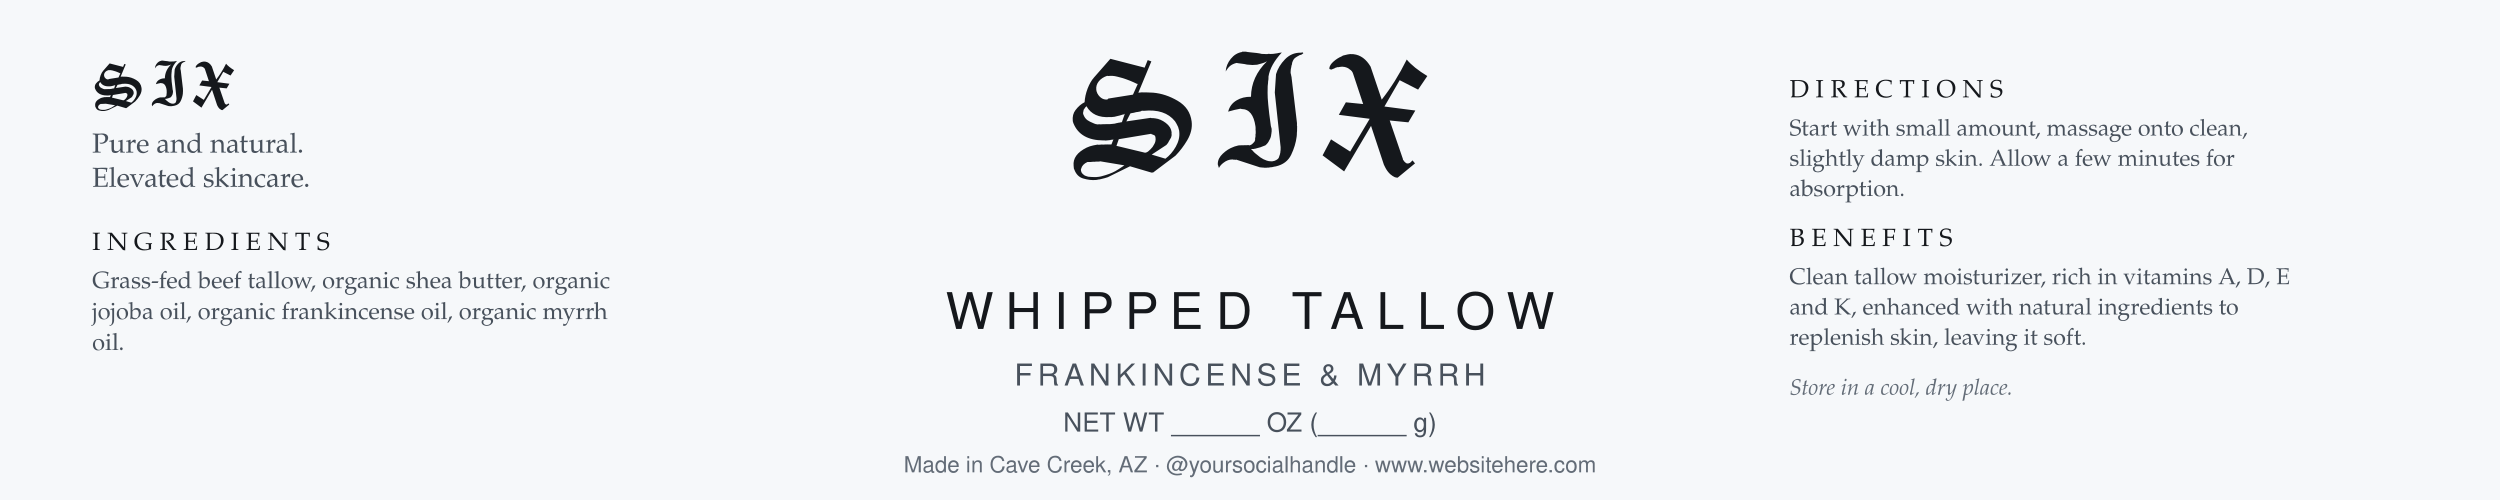
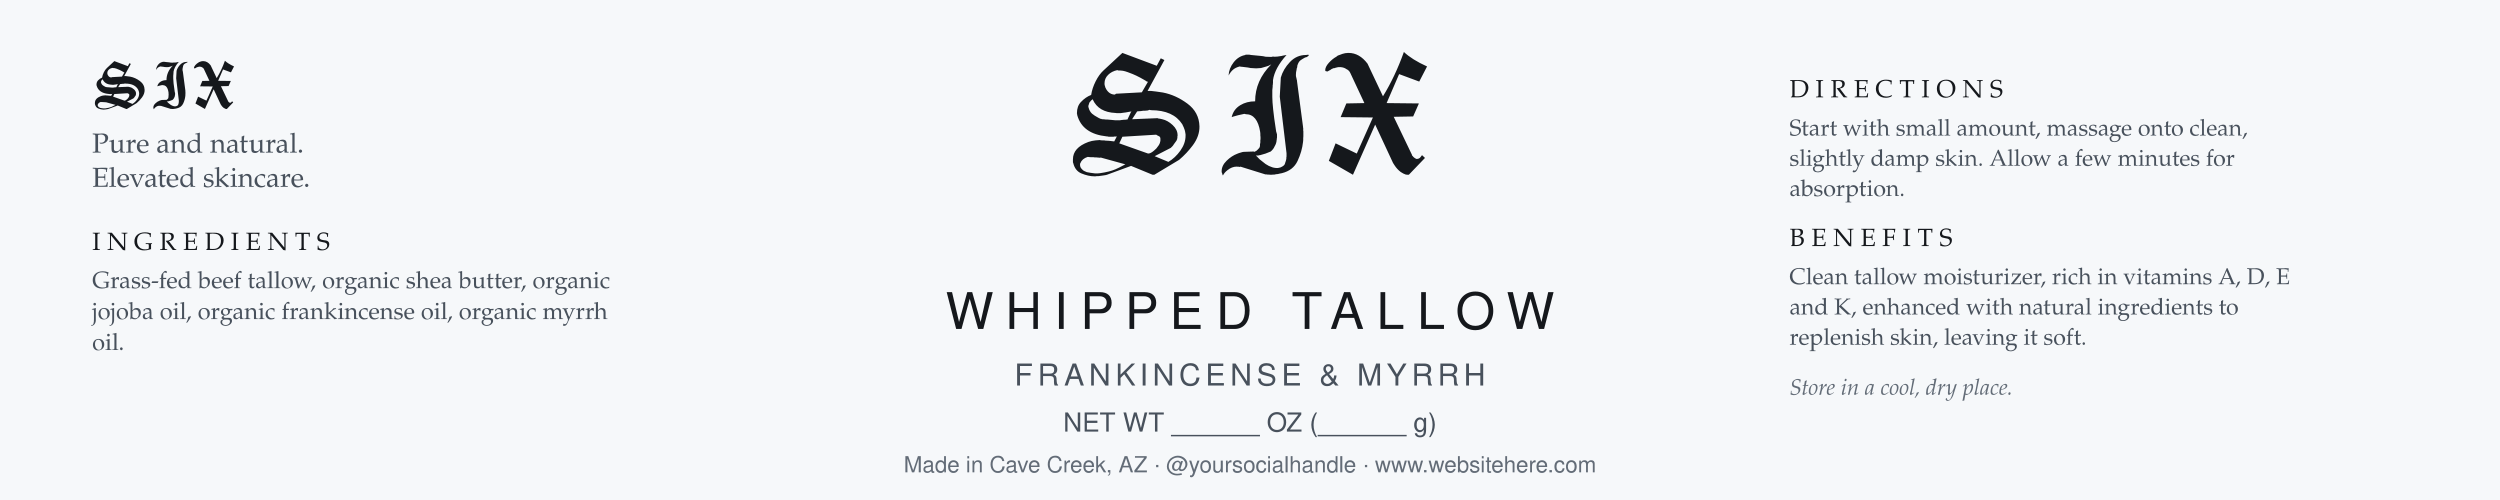
<svg xmlns="http://www.w3.org/2000/svg" width="190.0mm" height="38.0mm" viewBox="0 0 190.0 38.0">
  <rect x="0" y="0" width="190.0" height="38.0" fill="#f6f8fa" />
-   <g transform="translate(81.000 3.400) scale(0.2619)">
-     <path d="M12.94 4.08 22.88 6.65 23.77 4.46 24.83 4.83 21.05 13.92 22.01 13.82Q23.14 13.8 25.35 13.91Q28.99 14.22 32.5 16.29Q36.02 18.36 36.52 22.27Q36.86 24.97 35.24 27.72Q33.79 30.17 31.85 32.18L25.37 37.06L24.89 37.11L18.64 35.27L12.19 38.44Q11.91 38.57 11.24 38.73L10.19 38.99Q9.95 39.01 9.81 39.08L9.42 39.12Q9.13 39.15 9.09 39.2L8.75 39.24Q7.06 39.41 5 38.8Q3.23 38.25 2.48 36.23Q2.42 36.09 2.35 35.95L2.27 35.13Q1.93 31.89 6.06 29.85Q6.99 29.41 8 29.21L9.19 28.98Q9.35 29.07 9.98 29L10.41 28.95Q10.71 29.02 11.49 28.94Q11.68 28.97 12.07 28.93L13.24 28.95L13.86 27.37Q13.83 27.52 13.59 27.55L13.05 27.6Q13.01 27.66 12.91 27.67L11.8 27.78Q11.56 27.81 11.44 27.8Q11.32 27.79 11.17 27.75Q11.02 27.77 10.97 27.77Q4.18 27.75 2.19 22.73L2.18 22.64Q2.13 22.64 2.13 22.59L2.1 22.35Q2.05 22.36 2.05 22.31L2.03 22.16Q1.83 20.23 2.82 18.96Q3.98 17.42 5.46 16.68Q5.56 14.76 6.32 12.75Q7.09 10.74 8.18 9.51ZM6.3 34.02Q4.76 34.72 4.46 35.98Q4.37 36.08 4.39 36.28L4.42 36.57Q4.43 36.61 4.5 36.85Q4.5 36.9 4.54 36.97Q4.57 37.04 4.62 37.08Q4.63 37.13 4.63 37.18Q4.74 37.31 4.99 37.56Q5.23 37.8 5.44 37.92Q5.65 38.05 6.51 38.3Q6.85 38.31 7.59 38.38Q7.88 38.35 8.37 38.4Q8.61 38.37 8.76 38.41L9.68 38.31Q9.82 38.25 10.21 38.21Q12.82 37.54 14.35 36.7Q15.13 36.27 17 35L9.99 33.83Q9.85 33.9 9.61 33.92Q9.52 33.93 9.37 33.9Q9.22 33.91 9.17 33.92Q8.88 33.95 8.73 33.92L8.25 33.97Q8.2 33.97 7.96 33.95L7.18 34.03ZM22.08 19.14Q21.72 19.42 20.85 19.51L20.42 19.56Q19.71 19.78 19.18 19.83Q18.99 19.9 18.75 19.93L17.57 22.25L24.64 21.21Q24.85 21.34 25.29 21.29Q25.29 21.29 25.98 21.37Q27.51 21.55 29.02 22.69Q30.53 23.82 30.7 25.42L30.71 25.51Q30.67 25.57 30.68 25.66L30.72 26.05Q30.67 26.1 30.68 26.2L30.71 26.44Q30.71 26.49 30.67 26.54Q30.63 26.6 30.59 26.7Q30.55 26.8 30.56 26.9Q30.4 27.25 29.9 28.04Q29.86 28.14 29.76 28.32Q29.66 28.5 29.61 28.56Q29.57 28.61 29.18 29.09L24.93 31.88L28.91 33.07Q30.68 31.77 31.92 29.59Q33.15 27.41 32.93 25.28L32.89 24.89Q32.81 24.61 32.66 24.09Q32.65 23.94 32.52 23.71Q32.33 23.24 32.15 22.97Q32.09 22.83 31.92 22.58Q31.74 22.33 31.68 22.19Q28.76 18.54 22.58 19.18ZM24.79 25.84 15.38 27.41 14.7 29.34 22.77 31.28Q22.97 31.4 23.35 31.26Q23.59 31.19 23.91 30.96Q24.22 30.73 24.57 30.35Q24.66 30.25 24.86 30.03Q25.06 29.82 25.19 29.66Q25.86 28.66 25.99 28.06Q25.98 27.96 26.05 27.66Q26.05 27.61 26.07 27.41L26.01 26.79Q25.95 26.74 25.94 26.6L25.93 26.5Q25.88 26.51 25.85 26.44Q25.82 26.37 25.79 26.32Q25.76 26.27 25.35 26.12Q25.3 26.08 25.15 26.05Q25 26.01 24.97 25.99Q24.95 25.97 24.89 25.93L24.8 25.94ZM6.02 17.79Q5.94 17.95 5.67 18.17Q5.67 18.22 5.42 18.54Q5.42 18.54 5.33 18.67Q5.25 18.8 5.2 18.85Q5.04 19.6 5.04 19.63Q5.04 19.65 5.01 19.75L5.05 20.14Q5.05 20.19 5.1 20.23Q5.46 21.27 6.25 21.87Q6.83 22.3 8.26 22.88Q8.47 22.96 8.82 23.07Q8.92 23.06 8.96 23.05Q9.07 23.09 9.12 23.11Q9.17 23.13 9.36 23.11L9.7 23.07Q9.75 23.11 10.07 23.11Q10.39 23.1 10.77 23.06Q12.53 23.07 12.92 23.03L14.17 22.9Q14.37 22.88 14.84 22.73L14.94 22.72Q15.18 22.69 15.32 22.63L15.66 22.59Q15.85 22.57 15.99 22.51L16.28 22.48L17.14 20Q16.97 20.21 16.73 20.24L16.53 20.26Q16.49 20.31 16.35 20.32Q15.64 20.55 15.59 20.55Q15.12 20.7 14.83 20.73Q14.35 20.87 14.16 20.9L13.19 21Q12.95 21.02 12.8 20.99Q8 21.3 6.03 17.89ZM12.04 9.01Q10.48 9.51 9.59 10.6Q8.7 11.7 8.85 13.05Q8.88 13.34 8.92 13.48Q8.95 13.63 9.08 13.91Q9.09 13.95 9.21 14.23Q9.32 14.27 9.39 14.51Q10.48 16.05 12.07 15.89L12.34 15.62L19.49 14.48L20.88 11.4Q20.98 11.39 20.38 11.26Q20.37 11.21 20.27 11.15Q20.17 11.09 20.09 11.09Q20.02 11.1 19.86 10.97Q19.3 10.74 18.68 10.46L17.46 10Q16.55 9.66 15 9.28Q14.19 9.07 13.6 9.04Q13.01 9 12.24 9.08Z M51.19 2 52.25 2.01Q52.54 2.11 53.81 2.23L55.36 2.39Q55.65 2.4 56.13 2.5Q56.62 2.6 56.86 2.66Q57.39 2.71 58.41 2.72L58.9 2.63Q59.19 2.73 60.16 2.65Q60.6 2.56 61.43 2.47L61.48 2.47L61.53 2.42Q61.72 2.43 62.11 2.33Q62.3 2.34 62.69 2.25Q59.35 5.85 58.82 9.24L58.81 10.02Q58.76 10.16 58.75 10.31L58.75 10.5Q58.7 10.55 58.7 10.69L58.69 11.08Q58.59 11.76 58.59 12L58.56 13.95Q58.54 15.21 58.76 17.45Q58.93 19.49 59.51 23.58L59.74 24.41L59.73 25.33Q59.68 25.38 59.67 25.57L59.67 25.77Q59.62 25.91 59.62 26.01Q59.56 26.93 59.01 27.8Q58.71 28.52 57.93 29.19Q57.29 29.48 56.46 29.76Q56.22 29.8 55.71 29.96Q55.2 30.13 54.95 30.17Q54.9 30.17 54.81 30.17Q54.71 30.22 54.61 30.24Q54.51 30.27 54.32 30.26L53.74 30.26L53.98 30.5Q54.12 30.55 54.26 30.8L54.84 31.39Q56.09 32.42 56.43 32.67Q57.34 33.31 58.31 33.62Q58.79 33.77 58.89 33.77Q58.99 33.77 59.08 33.77Q59.18 33.82 59.23 33.82L59.91 33.83Q59.96 33.83 60.35 33.74Q60.4 33.74 60.69 33.65Q60.74 33.6 60.86 33.55Q60.98 33.51 61.03 33.48Q61.08 33.46 61.18 33.39Q61.28 33.32 61.32 33.29Q61.37 33.27 61.5 33.17Q61.62 33.08 61.64 33.03Q61.67 32.98 61.74 32.88Q61.82 32.79 61.82 32.76Q61.82 32.74 61.97 32.3L62.12 31.87Q62.12 31.72 62.22 31.43Q62.22 31.34 62.27 31.19L62.28 30.9Q62.28 30.75 62.33 30.61L62.34 29.73L60.65 13.88L61.01 8.54Q61.72 6.17 63.62 4.22Q65.51 2.28 68.13 2.31L68.82 2.23L68.91 2.52Q68.81 2.57 68.71 2.64Q68.61 2.71 68.54 2.76Q68.47 2.8 68.37 2.88Q68.27 2.95 68.15 2.95Q68.03 2.95 67.93 2.99Q67.83 3.04 67.74 3.09Q67 3.47 66.54 3.82Q66.07 4.18 65.77 5Q65.77 5.05 65.72 5.13Q65.67 5.2 65.67 5.34L65.66 5.49Q65.66 5.59 65.61 5.76Q65.56 5.93 65.46 6.17L65.46 6.36Q65.41 6.6 65.3 7.09Q65.25 7.33 65.25 7.72L65.24 8.16Q65.24 8.3 65.33 8.59Q65.33 8.64 65.38 8.69L65.38 8.79Q65.38 8.84 65.4 8.91Q65.43 8.98 65.47 9.23Q65.47 9.28 65.52 9.37L65.52 9.52L67.05 22.41Q67.05 22.7 67.09 22.75L67.08 23.48Q67.08 23.53 67.13 23.63L67.11 25.04Q67.06 25.23 67.06 25.57L67.05 26.1Q67 26.3 67 26.64Q66.67 29.3 65.4 31.94Q64.13 34.57 60.96 35.3Q60.81 35.3 60.42 35.39L59.84 35.53Q59.64 35.53 59.33 35.57Q59.01 35.62 58.86 35.66L58.48 35.66Q58.18 35.66 58.14 35.7L57.6 35.7Q57.55 35.65 57.41 35.65L56.97 35.64Q56.83 35.59 56.63 35.59L56.34 35.58L49.37 33.31L49.28 33.4L49.13 33.4Q49.08 33.4 48.99 33.35L48.6 33.35Q48.55 33.35 48.45 33.3L48.35 33.29Q46.99 33.28 45.72 34.28Q44.84 34.95 44.44 35.77L44.44 35.67Q44.39 35.62 44.34 35.53Q44.3 35.43 44.3 35.33L44.3 35.28Q44.25 35.09 44.18 34.97Q44.11 34.84 44.11 34.55Q44.13 32.95 45.56 31.61Q46.98 30.27 48.55 29.7Q48.69 29.61 49.03 29.51Q49.13 29.52 49.45 29.4Q49.77 29.28 50.01 29.24Q50.25 29.19 50.4 29.19L53.22 29.13Q53.22 29.23 53.31 29.23Q53.36 29.23 53.41 29.18Q53.46 29.13 53.75 29.04Q53.8 28.99 53.9 28.95Q54 28.9 54.07 28.83Q54.14 28.75 54.42 28.49Q54.69 28.23 54.76 28.11Q54.83 27.99 54.94 27.65L54.94 27.16Q54.94 27.02 55.05 26.63L55.05 25.95Q55.06 25.85 55.11 25.76L55.11 25.12Q55.07 24.98 55.07 24.64L55.08 24.15Q55.03 24.01 55.04 23.67Q54.32 18.7 51.07 18.66L50.68 18.56Q50.1 18.7 48.93 18.92Q48.63 19.02 48.05 19.16Q47.9 19.2 47.61 19.27Q47.32 19.34 47.12 19.43Q47.64 17.26 49.6 16.12Q51.36 15.07 53.74 15.1Q53.81 9.27 58.39 4.81Q58.29 4.86 58.04 4.98Q57.8 5.1 57.6 5.19Q57.41 5.29 56.97 5.4Q56.53 5.52 55.51 5.8Q54.63 5.88 54.15 5.88Q53.66 5.87 52.59 5.76Q52.35 5.71 51.82 5.6Q51.29 5.5 50.99 5.49Q50.7 5.49 50.22 5.39Q49.93 5.38 49.54 5.28Q48.42 5.56 47.71 6.13Q47 6.71 46.4 7.77Q46.52 5.78 47.88 4.09Q49.24 2.41 51.18 2.1Z M98.92 4.27Q100.89 6.65 104.91 9.08L102.24 13.02L96.89 10.29L92.47 17.93L101.43 19.09L99.41 22.52L94 21.98L97.82 33.14Q97.8 33.28 97.85 33.29L97.85 33.34Q97.83 33.43 97.93 33.44Q98.08 33.8 98.62 34.26Q98.67 34.26 98.71 34.27Q98.71 34.32 98.78 34.35Q98.85 34.38 98.99 34.45L99.18 34.47L99.23 34.43L99.43 34.45L99.48 34.41L99.53 34.41Q99.63 34.38 99.71 34.34Q99.79 34.3 99.84 34.3L100.1 34.09L100.61 33.56L101.34 34.43L96.3 38.58L95.77 38.52Q95.73 38.47 95.63 38.46L95.49 38.44Q95.44 38.38 95.35 38.37Q94.88 38.17 94.12 37.54Q93.2 36.65 92.65 35.51Q92.53 35.25 92.3 34.79L88.58 23.54L80.77 36.76L74.52 32.11L76.97 27.46L82.52 31L88.19 21.49L79.23 20.34L81.27 16.71L86.29 17.21L83.37 8.4Q83.12 7.59 82.39 7.16Q81.86 6.66 80.91 6.45L80.23 6.37Q80.08 6.4 79.94 6.39L79.34 6.46Q79.29 6.46 79.22 6.5Q79.14 6.54 78.99 6.52L78.8 6.5Q78.75 6.54 78.64 6.58Q78.54 6.61 78.49 6.61Q78.45 6.6 78.37 6.64Q78.29 6.68 78.24 6.7Q78.19 6.72 78.08 6.78Q77.98 6.84 77.87 6.9Q77.77 6.96 77.72 6.96Q77.67 6.95 77.59 6.99Q77.51 7.03 77.46 7.05Q77.41 7.07 77.28 7.12Q77.15 7.18 77.05 7.22L76.58 7.07L76.46 6.86Q76.58 5.84 77.72 4.85Q78.86 3.86 79.99 3.41Q80.21 3.24 80.44 3.14Q80.67 3.05 81.32 2.93Q81.47 2.9 81.73 2.83Q81.82 2.84 81.9 2.8Q81.98 2.76 82.07 2.77Q82.17 2.78 82.47 2.72Q82.62 2.74 82.77 2.71L83.01 2.74Q83.15 2.75 83.3 2.72L83.54 2.75Q86.53 3.1 88.45 6.36L91.68 15.93Q95.7 10.83 98.91 4.36Z" fill="#15181c" />
+   <g transform="translate(81.000 3.400) scale(0.27155)">
+     <path d="M15.84 2.29 25.46 5.89 26.58 3.8 27.6 4.28 22.89 12.93H23.86Q24.97 13.03 27.16 13.37Q30.75 14.05 34.03 16.47Q37.31 18.9 37.41 22.84Q37.46 25.56 35.56 28.13Q33.86 30.41 31.73 32.21L24.78 36.39H24.29L18.27 33.91L11.52 36.39Q11.23 36.49 10.55 36.58L9.48 36.73Q9.24 36.73 9.09 36.78H8.7Q8.41 36.78 8.36 36.83H8.02Q6.32 36.83 4.33 36Q2.63 35.27 2.1 33.18Q2.05 33.04 2 32.89V32.07Q2 28.81 6.32 27.21Q7.29 26.87 8.31 26.77L9.53 26.67Q9.67 26.77 10.31 26.77H10.74Q11.03 26.87 11.81 26.87Q12.01 26.92 12.39 26.92L13.56 27.06L14.34 25.56Q14.29 25.7 14.05 25.7H13.51Q13.46 25.75 13.37 25.75H12.25Q12.01 25.75 11.88 25.73Q11.76 25.7 11.62 25.65Q11.47 25.65 11.42 25.65Q4.67 24.93 3.21 19.73V19.63Q3.17 19.63 3.17 19.58V19.34Q3.12 19.34 3.12 19.29V19.15Q3.12 17.2 4.23 16.04Q5.55 14.63 7.1 14.05Q7.39 12.15 8.36 10.23Q9.33 8.31 10.55 7.2ZM6.13 31.39Q4.53 31.92 4.09 33.13Q3.99 33.23 3.99 33.43V33.72Q3.99 33.77 4.04 34.01Q4.04 34.06 4.06 34.13Q4.09 34.2 4.14 34.25Q4.14 34.3 4.14 34.35Q4.23 34.49 4.45 34.76Q4.67 35.03 4.87 35.17Q5.06 35.32 5.89 35.66Q6.23 35.71 6.95 35.85Q7.25 35.85 7.73 35.95Q7.97 35.95 8.12 36H9.04Q9.19 35.95 9.58 35.95Q12.25 35.56 13.85 34.88Q14.68 34.54 16.67 33.47L9.82 31.58Q9.67 31.63 9.43 31.63Q9.33 31.63 9.19 31.58Q9.04 31.58 8.99 31.58Q8.7 31.58 8.56 31.53H8.07Q8.02 31.53 7.78 31.48H7ZM23.37 18.22Q22.98 18.47 22.11 18.47H21.67Q20.94 18.61 20.41 18.61Q20.21 18.66 19.97 18.66L18.56 20.85L25.7 20.55Q25.9 20.7 26.33 20.7Q26.33 20.7 27.01 20.85Q28.52 21.19 29.9 22.47Q31.29 23.76 31.29 25.36V25.46Q31.24 25.51 31.24 25.61V25.99Q31.19 26.04 31.19 26.14V26.38Q31.19 26.43 31.14 26.48Q31.09 26.53 31.05 26.63Q31 26.72 31 26.82Q30.8 27.16 30.22 27.89Q30.17 27.99 30.05 28.16Q29.93 28.33 29.88 28.37Q29.83 28.42 29.39 28.86L24.88 31.19L28.71 32.79Q30.61 31.68 32.07 29.64Q33.52 27.6 33.52 25.46V25.07Q33.47 24.78 33.38 24.25Q33.38 24.1 33.28 23.86Q33.13 23.37 32.99 23.08Q32.94 22.93 32.79 22.67Q32.65 22.4 32.6 22.25Q30.07 18.32 23.86 18.32ZM25.36 25.17 15.84 25.75 14.97 27.6 22.79 30.37Q22.98 30.51 23.37 30.41Q23.61 30.37 23.95 30.17Q24.29 29.98 24.68 29.64Q24.78 29.54 25 29.35Q25.22 29.15 25.36 29.01Q26.14 28.08 26.33 27.5Q26.33 27.4 26.43 27.11Q26.43 27.06 26.48 26.87V26.24Q26.43 26.19 26.43 26.04V25.95Q26.38 25.95 26.36 25.87Q26.33 25.8 26.31 25.75Q26.29 25.7 25.9 25.51Q25.85 25.46 25.7 25.41Q25.56 25.36 25.53 25.34Q25.51 25.31 25.46 25.27H25.36ZM7.54 15.21Q7.44 15.36 7.15 15.55Q7.15 15.6 6.86 15.89Q6.86 15.89 6.76 16.01Q6.66 16.13 6.61 16.18Q6.37 16.91 6.37 16.94Q6.37 16.96 6.32 17.06V17.45Q6.32 17.49 6.37 17.54Q6.61 18.61 7.34 19.29Q7.88 19.78 9.24 20.51Q9.43 20.6 9.77 20.75Q9.87 20.75 9.92 20.75Q10.01 20.8 10.06 20.82Q10.11 20.85 10.31 20.85H10.65Q10.69 20.89 11.01 20.92Q11.33 20.94 11.71 20.94Q13.46 21.14 13.85 21.14H15.11Q15.31 21.14 15.79 21.04H15.89Q16.13 21.04 16.28 20.99H16.62Q16.81 20.99 16.96 20.94H17.25L18.37 18.56Q18.17 18.76 17.93 18.76H17.74Q17.69 18.81 17.54 18.81Q16.81 18.95 16.77 18.95Q16.28 19.05 15.99 19.05Q15.5 19.15 15.31 19.15H14.34Q14.09 19.15 13.95 19.1Q9.14 18.9 7.54 15.31ZM14.43 7.1Q12.83 7.44 11.84 8.44Q10.84 9.43 10.84 10.79Q10.84 11.08 10.86 11.23Q10.89 11.37 10.99 11.67Q10.99 11.71 11.08 12.01Q11.18 12.05 11.23 12.3Q12.15 13.95 13.75 13.95L14.05 13.71L21.28 13.32L22.98 10.4Q23.08 10.4 22.5 10.21Q22.5 10.16 22.4 10.09Q22.3 10.01 22.23 10.01Q22.16 10.01 22.01 9.87Q21.48 9.58 20.89 9.24L19.73 8.65Q18.85 8.22 17.35 7.68Q16.57 7.39 15.99 7.29Q15.41 7.2 14.63 7.2Z M50.27 2.78H51.34Q51.63 2.87 52.89 2.97L54.45 3.12Q54.74 3.12 55.23 3.21Q55.71 3.31 55.95 3.36Q56.49 3.41 57.51 3.41L57.99 3.31Q58.29 3.41 59.26 3.31Q59.69 3.21 60.52 3.12H60.57L60.62 3.07Q60.81 3.07 61.2 2.97Q61.39 2.97 61.78 2.87Q58.48 6.52 57.99 9.92V10.69Q57.95 10.84 57.95 10.99V11.18Q57.9 11.23 57.9 11.37V11.76Q57.8 12.44 57.8 12.69V14.63Q57.8 15.89 58.04 18.13Q58.24 20.17 58.87 24.25L59.11 25.07V25.99Q59.06 26.04 59.06 26.24V26.43Q59.01 26.58 59.01 26.67Q58.97 27.6 58.43 28.47Q58.14 29.2 57.36 29.88Q56.73 30.17 55.91 30.46Q55.66 30.51 55.15 30.68Q54.64 30.85 54.4 30.9Q54.35 30.9 54.25 30.9Q54.16 30.95 54.06 30.97Q53.96 31 53.77 31H53.19L53.43 31.24Q53.57 31.29 53.72 31.53L54.3 32.11Q55.57 33.13 55.91 33.38Q56.83 34.01 57.8 34.3Q58.29 34.45 58.38 34.45Q58.48 34.45 58.58 34.45Q58.67 34.49 58.72 34.49H59.4Q59.45 34.49 59.84 34.4Q59.89 34.4 60.18 34.3Q60.23 34.25 60.35 34.2Q60.47 34.15 60.52 34.13Q60.57 34.11 60.67 34.03Q60.76 33.96 60.81 33.94Q60.86 33.91 60.98 33.81Q61.1 33.72 61.13 33.67Q61.15 33.62 61.22 33.52Q61.3 33.43 61.3 33.4Q61.3 33.38 61.44 32.94L61.59 32.5Q61.59 32.36 61.69 32.07Q61.69 31.97 61.73 31.82V31.53Q61.73 31.39 61.78 31.24V30.37L59.89 14.53L60.18 9.19Q60.86 6.81 62.73 4.84Q64.6 2.87 67.22 2.87L67.9 2.78L68 3.07Q67.9 3.12 67.81 3.19Q67.71 3.26 67.64 3.31Q67.56 3.36 67.47 3.43Q67.37 3.51 67.25 3.51Q67.13 3.51 67.03 3.55Q66.93 3.6 66.83 3.65Q66.11 4.04 65.64 4.4Q65.18 4.77 64.89 5.59Q64.89 5.64 64.84 5.72Q64.79 5.79 64.79 5.93V6.08Q64.79 6.18 64.75 6.35Q64.7 6.52 64.6 6.76V6.95Q64.55 7.2 64.45 7.68Q64.41 7.93 64.41 8.31V8.75Q64.41 8.9 64.5 9.19Q64.5 9.24 64.55 9.29V9.38Q64.55 9.43 64.58 9.5Q64.6 9.58 64.65 9.82Q64.65 9.87 64.7 9.97V10.11L66.4 22.98Q66.4 23.27 66.45 23.32V24.05Q66.45 24.1 66.49 24.2V25.61Q66.45 25.8 66.45 26.14V26.67Q66.4 26.87 66.4 27.21Q66.11 29.88 64.87 32.53Q63.63 35.17 60.47 35.95Q60.33 35.95 59.94 36.05L59.35 36.19Q59.16 36.19 58.84 36.24Q58.53 36.29 58.38 36.34H57.99Q57.7 36.34 57.65 36.39H57.12Q57.07 36.34 56.93 36.34H56.49Q56.34 36.29 56.15 36.29H55.86L48.86 34.11L48.77 34.2H48.62Q48.57 34.2 48.47 34.15H48.09Q48.04 34.15 47.94 34.11H47.84Q46.48 34.11 45.22 35.13Q44.35 35.81 43.96 36.63V36.53Q43.91 36.49 43.86 36.39Q43.81 36.29 43.81 36.19V36.15Q43.76 35.95 43.69 35.83Q43.62 35.71 43.62 35.42Q43.62 33.81 45.03 32.45Q46.43 31.09 47.99 30.51Q48.13 30.41 48.47 30.32Q48.57 30.32 48.89 30.2Q49.2 30.07 49.45 30.03Q49.69 29.98 49.83 29.98L52.65 29.88Q52.65 29.98 52.75 29.98Q52.8 29.98 52.85 29.93Q52.89 29.88 53.19 29.78Q53.23 29.73 53.33 29.69Q53.43 29.64 53.5 29.56Q53.57 29.49 53.84 29.22Q54.11 28.96 54.18 28.84Q54.25 28.71 54.35 28.37V27.89Q54.35 27.74 54.45 27.35V26.67Q54.45 26.58 54.5 26.48V25.85Q54.45 25.7 54.45 25.36V24.88Q54.4 24.73 54.4 24.39Q53.62 19.44 50.37 19.44L49.98 19.34Q49.4 19.49 48.23 19.73Q47.94 19.83 47.36 19.97Q47.21 20.02 46.92 20.09Q46.63 20.17 46.43 20.26Q46.92 18.08 48.86 16.91Q50.61 15.84 52.99 15.84Q52.99 10.01 57.51 5.5Q57.41 5.55 57.17 5.67Q56.93 5.79 56.73 5.89Q56.54 5.98 56.1 6.1Q55.66 6.23 54.64 6.52Q53.77 6.61 53.28 6.61Q52.8 6.61 51.73 6.52Q51.49 6.47 50.95 6.37Q50.42 6.27 50.13 6.27Q49.83 6.27 49.35 6.18Q49.06 6.18 48.67 6.08Q47.55 6.37 46.85 6.95Q46.14 7.54 45.56 8.61Q45.66 6.61 46.99 4.91Q48.33 3.21 50.27 2.87Z M94.6 2Q96.83 4.14 101.11 6.08L98.92 10.31L93.29 8.22L89.79 16.33L98.83 16.43L97.22 20.07L91.78 20.17L96.88 30.8Q96.88 30.95 96.93 30.95V31Q96.93 31.09 97.03 31.09Q97.22 31.43 97.81 31.82Q97.85 31.82 97.9 31.82Q97.9 31.87 97.98 31.9Q98.05 31.92 98.19 31.97H98.39L98.44 31.92H98.63L98.68 31.87H98.73Q98.83 31.82 98.9 31.77Q98.97 31.73 99.02 31.73L99.26 31.48L99.7 30.9L100.53 31.68L96.01 36.39H95.47Q95.43 36.34 95.33 36.34H95.18Q95.13 36.29 95.04 36.29Q94.55 36.15 93.73 35.61Q92.71 34.83 92.03 33.77Q91.88 33.52 91.59 33.09L86.59 22.35L80.37 36.39L73.62 32.5L75.51 27.6L81.44 30.46L85.95 20.36L76.92 20.26L78.52 16.43L83.57 16.33L79.64 7.93Q79.3 7.15 78.52 6.81Q77.94 6.37 76.97 6.27H76.29Q76.14 6.32 76 6.32L75.41 6.47Q75.37 6.47 75.29 6.52Q75.22 6.57 75.07 6.57H74.88Q74.83 6.61 74.73 6.66Q74.64 6.71 74.59 6.71Q74.54 6.71 74.47 6.76Q74.39 6.81 74.35 6.83Q74.3 6.86 74.2 6.93Q74.1 7 74.01 7.08Q73.91 7.15 73.86 7.15Q73.81 7.15 73.74 7.2Q73.67 7.25 73.62 7.27Q73.57 7.29 73.45 7.37Q73.33 7.44 73.23 7.49L72.74 7.39L72.6 7.2Q72.6 6.18 73.62 5.06Q74.64 3.94 75.71 3.36Q75.9 3.17 76.12 3.04Q76.34 2.92 76.97 2.73Q77.11 2.68 77.36 2.58Q77.45 2.58 77.53 2.53Q77.6 2.49 77.7 2.49Q77.79 2.49 78.09 2.39Q78.23 2.39 78.38 2.34H78.62Q78.77 2.34 78.91 2.29H79.15Q82.17 2.29 84.45 5.3L88.77 14.43Q92.17 8.9 94.6 2.1Z" fill="#15181c" />
  </g>
  <text x="95.00" y="25.00" font-family="Helvetica, Arial, sans-serif" font-size="3.85" fill="#15181c" text-anchor="middle" letter-spacing="0.950">WHIPPED TALLOW</text>
  <text x="95.00" y="29.30" font-family="Helvetica, Arial, sans-serif" font-size="2.30" fill="#48515c" text-anchor="middle" letter-spacing="0.350">FRANKINCENSE &amp; MYRRH</text>
  <text x="95.00" y="32.80" font-family="Helvetica, Arial, sans-serif" font-size="2.00" fill="#48515c" text-anchor="middle">NET WT ______ OZ (______ g)</text>
  <text x="95.00" y="35.90" font-family="Helvetica, Arial, sans-serif" font-size="1.70" fill="#636c77" text-anchor="middle">Made in Cave Creek, AZ   ·   @yoursocialhandle   ·   www.websitehere.com</text>
-   <g transform="translate(7.000 4.400) scale(0.10289)">
-     <path d="M12.94 4.08 22.88 6.65 23.77 4.46 24.83 4.83 21.05 13.92 22.01 13.82Q23.14 13.8 25.35 13.91Q28.99 14.22 32.5 16.29Q36.02 18.36 36.52 22.27Q36.86 24.97 35.24 27.72Q33.79 30.17 31.85 32.18L25.37 37.06L24.89 37.11L18.64 35.27L12.19 38.44Q11.91 38.57 11.24 38.73L10.19 38.99Q9.95 39.01 9.81 39.08L9.42 39.12Q9.13 39.15 9.09 39.2L8.75 39.24Q7.06 39.41 5 38.8Q3.23 38.25 2.48 36.23Q2.42 36.09 2.35 35.95L2.27 35.13Q1.93 31.89 6.06 29.85Q6.99 29.41 8 29.21L9.19 28.98Q9.35 29.07 9.98 29L10.41 28.95Q10.71 29.02 11.49 28.94Q11.68 28.97 12.07 28.93L13.24 28.95L13.86 27.37Q13.83 27.52 13.59 27.55L13.05 27.6Q13.01 27.66 12.91 27.67L11.8 27.78Q11.56 27.81 11.44 27.8Q11.32 27.79 11.17 27.75Q11.02 27.77 10.97 27.77Q4.18 27.75 2.19 22.73L2.18 22.64Q2.13 22.64 2.13 22.59L2.1 22.35Q2.05 22.36 2.05 22.31L2.03 22.16Q1.83 20.23 2.82 18.96Q3.98 17.42 5.46 16.68Q5.56 14.76 6.32 12.75Q7.09 10.74 8.18 9.51ZM6.3 34.02Q4.76 34.72 4.46 35.98Q4.37 36.08 4.39 36.28L4.42 36.57Q4.43 36.61 4.5 36.85Q4.5 36.9 4.54 36.97Q4.57 37.04 4.62 37.08Q4.63 37.13 4.63 37.18Q4.74 37.31 4.99 37.56Q5.23 37.8 5.44 37.92Q5.65 38.05 6.51 38.3Q6.85 38.31 7.59 38.38Q7.88 38.35 8.37 38.4Q8.61 38.37 8.76 38.41L9.68 38.31Q9.82 38.25 10.21 38.21Q12.82 37.54 14.35 36.7Q15.13 36.27 17 35L9.99 33.83Q9.85 33.9 9.61 33.92Q9.52 33.93 9.37 33.9Q9.22 33.91 9.17 33.92Q8.88 33.95 8.73 33.92L8.25 33.97Q8.2 33.97 7.96 33.95L7.18 34.03ZM22.08 19.14Q21.72 19.42 20.85 19.51L20.42 19.56Q19.71 19.78 19.18 19.83Q18.99 19.9 18.75 19.93L17.57 22.25L24.64 21.21Q24.85 21.34 25.29 21.29Q25.29 21.29 25.98 21.37Q27.51 21.55 29.02 22.69Q30.53 23.82 30.7 25.42L30.71 25.51Q30.67 25.57 30.68 25.66L30.72 26.05Q30.67 26.1 30.68 26.2L30.71 26.44Q30.71 26.49 30.67 26.54Q30.63 26.6 30.59 26.7Q30.55 26.8 30.56 26.9Q30.4 27.25 29.9 28.04Q29.86 28.14 29.76 28.32Q29.66 28.5 29.61 28.56Q29.57 28.61 29.18 29.09L24.93 31.88L28.91 33.07Q30.68 31.77 31.92 29.59Q33.15 27.41 32.93 25.28L32.89 24.89Q32.81 24.61 32.66 24.09Q32.65 23.94 32.52 23.71Q32.33 23.24 32.15 22.97Q32.09 22.83 31.92 22.58Q31.74 22.33 31.68 22.19Q28.76 18.54 22.58 19.18ZM24.79 25.84 15.38 27.41 14.7 29.34 22.77 31.28Q22.97 31.4 23.35 31.26Q23.59 31.19 23.91 30.96Q24.22 30.73 24.57 30.35Q24.66 30.25 24.86 30.03Q25.06 29.82 25.19 29.66Q25.86 28.66 25.99 28.06Q25.98 27.96 26.05 27.66Q26.05 27.61 26.07 27.41L26.01 26.79Q25.95 26.74 25.94 26.6L25.93 26.5Q25.88 26.51 25.85 26.44Q25.82 26.37 25.79 26.32Q25.76 26.27 25.35 26.12Q25.3 26.08 25.15 26.05Q25 26.01 24.97 25.99Q24.95 25.97 24.89 25.93L24.8 25.94ZM6.02 17.79Q5.94 17.95 5.67 18.17Q5.67 18.22 5.42 18.54Q5.42 18.54 5.33 18.67Q5.25 18.8 5.2 18.85Q5.04 19.6 5.04 19.63Q5.04 19.65 5.01 19.75L5.05 20.14Q5.05 20.19 5.1 20.23Q5.46 21.27 6.25 21.87Q6.83 22.3 8.26 22.88Q8.47 22.96 8.82 23.07Q8.92 23.06 8.96 23.05Q9.07 23.09 9.12 23.11Q9.17 23.13 9.36 23.11L9.7 23.07Q9.75 23.11 10.07 23.11Q10.39 23.1 10.77 23.06Q12.53 23.07 12.92 23.03L14.17 22.9Q14.37 22.88 14.84 22.73L14.94 22.72Q15.18 22.69 15.32 22.63L15.66 22.59Q15.85 22.57 15.99 22.51L16.28 22.48L17.14 20Q16.97 20.21 16.73 20.24L16.53 20.26Q16.49 20.31 16.35 20.32Q15.64 20.55 15.59 20.55Q15.12 20.7 14.83 20.73Q14.35 20.87 14.16 20.9L13.19 21Q12.95 21.02 12.8 20.99Q8 21.3 6.03 17.89ZM12.04 9.01Q10.48 9.51 9.59 10.6Q8.7 11.7 8.85 13.05Q8.88 13.34 8.92 13.48Q8.95 13.63 9.08 13.91Q9.09 13.95 9.21 14.23Q9.32 14.27 9.39 14.51Q10.48 16.05 12.07 15.89L12.34 15.62L19.49 14.48L20.88 11.4Q20.98 11.39 20.38 11.26Q20.37 11.21 20.27 11.15Q20.17 11.09 20.09 11.09Q20.02 11.1 19.86 10.97Q19.3 10.74 18.68 10.46L17.46 10Q16.55 9.66 15 9.28Q14.19 9.07 13.6 9.04Q13.01 9 12.24 9.08Z M51.19 2 52.25 2.01Q52.54 2.11 53.81 2.23L55.36 2.39Q55.65 2.4 56.13 2.5Q56.62 2.6 56.86 2.66Q57.39 2.71 58.41 2.72L58.9 2.63Q59.19 2.73 60.16 2.65Q60.6 2.56 61.43 2.47L61.48 2.47L61.53 2.42Q61.72 2.43 62.11 2.33Q62.3 2.34 62.69 2.25Q59.35 5.85 58.82 9.24L58.81 10.02Q58.76 10.16 58.75 10.31L58.75 10.5Q58.7 10.55 58.7 10.69L58.69 11.08Q58.59 11.76 58.59 12L58.56 13.95Q58.54 15.21 58.76 17.45Q58.93 19.49 59.51 23.58L59.74 24.41L59.73 25.33Q59.68 25.38 59.67 25.57L59.67 25.77Q59.62 25.91 59.62 26.01Q59.56 26.93 59.01 27.8Q58.71 28.52 57.93 29.19Q57.29 29.48 56.46 29.76Q56.22 29.8 55.71 29.96Q55.2 30.13 54.95 30.17Q54.9 30.17 54.81 30.17Q54.71 30.22 54.61 30.24Q54.51 30.27 54.32 30.26L53.74 30.26L53.98 30.5Q54.12 30.55 54.26 30.8L54.84 31.39Q56.09 32.42 56.43 32.67Q57.34 33.31 58.31 33.62Q58.79 33.77 58.89 33.77Q58.99 33.77 59.08 33.77Q59.18 33.82 59.23 33.82L59.91 33.83Q59.96 33.83 60.35 33.74Q60.4 33.74 60.69 33.65Q60.74 33.6 60.86 33.55Q60.98 33.51 61.03 33.48Q61.08 33.46 61.18 33.39Q61.28 33.32 61.32 33.29Q61.37 33.27 61.5 33.17Q61.62 33.08 61.64 33.03Q61.67 32.98 61.74 32.88Q61.82 32.79 61.82 32.76Q61.82 32.74 61.97 32.3L62.12 31.87Q62.12 31.72 62.22 31.43Q62.22 31.34 62.27 31.19L62.28 30.9Q62.28 30.75 62.33 30.61L62.34 29.73L60.65 13.88L61.01 8.54Q61.72 6.17 63.62 4.22Q65.51 2.28 68.13 2.31L68.82 2.23L68.91 2.52Q68.81 2.57 68.71 2.64Q68.61 2.71 68.54 2.76Q68.47 2.8 68.37 2.88Q68.27 2.95 68.15 2.95Q68.03 2.95 67.93 2.99Q67.83 3.04 67.74 3.09Q67 3.47 66.54 3.82Q66.07 4.18 65.77 5Q65.77 5.05 65.72 5.13Q65.67 5.2 65.67 5.34L65.66 5.49Q65.66 5.59 65.61 5.76Q65.56 5.93 65.46 6.17L65.46 6.36Q65.41 6.6 65.3 7.09Q65.25 7.33 65.25 7.72L65.24 8.16Q65.24 8.3 65.33 8.59Q65.33 8.64 65.38 8.69L65.38 8.79Q65.38 8.84 65.4 8.91Q65.43 8.98 65.47 9.23Q65.47 9.28 65.52 9.37L65.52 9.52L67.05 22.41Q67.05 22.7 67.09 22.75L67.08 23.48Q67.08 23.53 67.13 23.63L67.11 25.04Q67.06 25.23 67.06 25.57L67.05 26.1Q67 26.3 67 26.64Q66.67 29.3 65.4 31.94Q64.13 34.57 60.96 35.3Q60.81 35.3 60.42 35.39L59.84 35.53Q59.64 35.53 59.33 35.57Q59.01 35.62 58.86 35.66L58.48 35.66Q58.18 35.66 58.14 35.7L57.6 35.7Q57.55 35.65 57.41 35.65L56.97 35.64Q56.83 35.59 56.63 35.59L56.34 35.58L49.37 33.31L49.28 33.4L49.13 33.4Q49.08 33.4 48.99 33.35L48.6 33.35Q48.55 33.35 48.45 33.3L48.35 33.29Q46.99 33.28 45.72 34.28Q44.84 34.95 44.44 35.77L44.44 35.67Q44.39 35.62 44.34 35.53Q44.3 35.43 44.3 35.33L44.3 35.28Q44.25 35.09 44.18 34.97Q44.11 34.84 44.11 34.55Q44.13 32.95 45.56 31.61Q46.98 30.27 48.55 29.7Q48.69 29.61 49.03 29.51Q49.13 29.52 49.45 29.4Q49.77 29.28 50.01 29.24Q50.25 29.19 50.4 29.19L53.22 29.13Q53.22 29.23 53.31 29.23Q53.36 29.23 53.41 29.18Q53.46 29.13 53.75 29.04Q53.8 28.99 53.9 28.95Q54 28.9 54.07 28.83Q54.14 28.75 54.42 28.49Q54.69 28.23 54.76 28.11Q54.83 27.99 54.94 27.65L54.94 27.16Q54.94 27.02 55.05 26.63L55.05 25.95Q55.06 25.85 55.11 25.76L55.11 25.12Q55.07 24.98 55.07 24.64L55.08 24.15Q55.03 24.01 55.04 23.67Q54.32 18.7 51.07 18.66L50.68 18.56Q50.1 18.7 48.93 18.92Q48.63 19.02 48.05 19.16Q47.9 19.2 47.61 19.27Q47.32 19.34 47.12 19.43Q47.64 17.26 49.6 16.12Q51.36 15.07 53.74 15.1Q53.81 9.27 58.39 4.81Q58.29 4.86 58.04 4.98Q57.8 5.1 57.6 5.19Q57.41 5.29 56.97 5.4Q56.53 5.52 55.51 5.8Q54.63 5.88 54.15 5.88Q53.66 5.87 52.59 5.76Q52.35 5.71 51.82 5.6Q51.29 5.5 50.99 5.49Q50.7 5.49 50.22 5.39Q49.93 5.38 49.54 5.28Q48.42 5.56 47.71 6.13Q47 6.71 46.4 7.77Q46.52 5.78 47.88 4.09Q49.24 2.41 51.18 2.1Z M98.92 4.27Q100.89 6.65 104.91 9.08L102.24 13.02L96.89 10.29L92.47 17.93L101.43 19.09L99.41 22.52L94 21.98L97.82 33.14Q97.8 33.28 97.85 33.29L97.85 33.34Q97.83 33.43 97.93 33.44Q98.08 33.8 98.62 34.26Q98.67 34.26 98.71 34.27Q98.71 34.32 98.78 34.35Q98.85 34.38 98.99 34.45L99.18 34.47L99.23 34.43L99.43 34.45L99.48 34.41L99.53 34.41Q99.63 34.38 99.71 34.34Q99.79 34.3 99.84 34.3L100.1 34.09L100.61 33.56L101.34 34.43L96.3 38.58L95.77 38.52Q95.73 38.47 95.63 38.46L95.49 38.44Q95.44 38.38 95.35 38.37Q94.88 38.17 94.12 37.54Q93.2 36.65 92.65 35.51Q92.53 35.25 92.3 34.79L88.58 23.54L80.77 36.76L74.52 32.11L76.97 27.46L82.52 31L88.19 21.49L79.23 20.34L81.27 16.71L86.29 17.21L83.37 8.4Q83.12 7.59 82.39 7.16Q81.86 6.66 80.91 6.45L80.23 6.37Q80.08 6.4 79.94 6.39L79.34 6.46Q79.29 6.46 79.22 6.5Q79.14 6.54 78.99 6.52L78.8 6.5Q78.75 6.54 78.64 6.58Q78.54 6.61 78.49 6.61Q78.45 6.6 78.37 6.64Q78.29 6.68 78.24 6.7Q78.19 6.72 78.08 6.78Q77.98 6.84 77.87 6.9Q77.77 6.96 77.72 6.96Q77.67 6.95 77.59 6.99Q77.51 7.03 77.46 7.05Q77.41 7.07 77.28 7.12Q77.15 7.18 77.05 7.22L76.58 7.07L76.46 6.86Q76.58 5.84 77.72 4.85Q78.86 3.86 79.99 3.41Q80.21 3.24 80.44 3.14Q80.67 3.05 81.32 2.93Q81.47 2.9 81.73 2.83Q81.82 2.84 81.9 2.8Q81.98 2.76 82.07 2.77Q82.17 2.78 82.47 2.72Q82.62 2.74 82.77 2.71L83.01 2.74Q83.15 2.75 83.3 2.72L83.54 2.75Q86.53 3.1 88.45 6.36L91.68 15.93Q95.7 10.83 98.91 4.36Z" fill="#15181c" />
+   <g transform="translate(7.000 4.400) scale(0.10668)">
+     <path d="M15.84 2.29 25.46 5.89 26.58 3.8 27.6 4.28 22.89 12.93H23.86Q24.97 13.03 27.16 13.37Q30.75 14.05 34.03 16.47Q37.31 18.9 37.41 22.84Q37.46 25.56 35.56 28.13Q33.86 30.41 31.73 32.21L24.78 36.39H24.29L18.27 33.91L11.52 36.39Q11.23 36.49 10.55 36.58L9.48 36.73Q9.24 36.73 9.09 36.78H8.7Q8.41 36.78 8.36 36.83H8.02Q6.32 36.83 4.33 36Q2.63 35.27 2.1 33.18Q2.05 33.04 2 32.89V32.07Q2 28.81 6.32 27.21Q7.29 26.87 8.31 26.77L9.53 26.67Q9.67 26.77 10.31 26.77H10.74Q11.03 26.87 11.81 26.87Q12.01 26.92 12.39 26.92L13.56 27.06L14.34 25.56Q14.29 25.7 14.05 25.7H13.51Q13.46 25.75 13.37 25.75H12.25Q12.01 25.75 11.88 25.73Q11.76 25.7 11.62 25.65Q11.47 25.65 11.42 25.65Q4.67 24.93 3.21 19.73V19.63Q3.17 19.63 3.17 19.58V19.34Q3.12 19.34 3.12 19.29V19.15Q3.12 17.2 4.23 16.04Q5.55 14.63 7.1 14.05Q7.39 12.15 8.36 10.23Q9.33 8.31 10.55 7.2ZM6.13 31.39Q4.53 31.92 4.09 33.13Q3.99 33.23 3.99 33.43V33.72Q3.99 33.77 4.04 34.01Q4.04 34.06 4.06 34.13Q4.09 34.2 4.14 34.25Q4.14 34.3 4.14 34.35Q4.23 34.49 4.45 34.76Q4.67 35.03 4.87 35.17Q5.06 35.32 5.89 35.66Q6.23 35.71 6.95 35.85Q7.25 35.85 7.73 35.95Q7.97 35.95 8.12 36H9.04Q9.19 35.95 9.58 35.95Q12.25 35.56 13.85 34.88Q14.68 34.54 16.67 33.47L9.82 31.58Q9.67 31.63 9.43 31.63Q9.33 31.63 9.19 31.58Q9.04 31.58 8.99 31.58Q8.7 31.58 8.56 31.53H8.07Q8.02 31.53 7.78 31.48H7ZM23.37 18.22Q22.98 18.47 22.11 18.47H21.67Q20.94 18.61 20.41 18.61Q20.21 18.66 19.97 18.66L18.56 20.85L25.7 20.55Q25.9 20.7 26.33 20.7Q26.33 20.7 27.01 20.85Q28.52 21.19 29.9 22.47Q31.29 23.76 31.29 25.36V25.46Q31.24 25.51 31.24 25.61V25.99Q31.19 26.04 31.19 26.14V26.38Q31.19 26.43 31.14 26.48Q31.09 26.53 31.05 26.63Q31 26.72 31 26.82Q30.8 27.16 30.22 27.89Q30.17 27.99 30.05 28.16Q29.93 28.33 29.88 28.37Q29.83 28.42 29.39 28.86L24.88 31.19L28.71 32.79Q30.61 31.68 32.07 29.64Q33.52 27.6 33.52 25.46V25.07Q33.47 24.78 33.38 24.25Q33.38 24.1 33.28 23.86Q33.13 23.37 32.99 23.08Q32.94 22.93 32.79 22.67Q32.65 22.4 32.6 22.25Q30.07 18.32 23.86 18.32ZM25.36 25.17 15.84 25.75 14.97 27.6 22.79 30.37Q22.98 30.51 23.37 30.41Q23.61 30.37 23.95 30.17Q24.29 29.98 24.68 29.64Q24.78 29.54 25 29.35Q25.22 29.15 25.36 29.01Q26.14 28.08 26.33 27.5Q26.33 27.4 26.43 27.11Q26.43 27.06 26.48 26.87V26.24Q26.43 26.19 26.43 26.04V25.95Q26.38 25.95 26.36 25.87Q26.33 25.8 26.31 25.75Q26.29 25.7 25.9 25.51Q25.85 25.46 25.7 25.41Q25.56 25.36 25.53 25.34Q25.51 25.31 25.46 25.27H25.36ZM7.54 15.21Q7.44 15.36 7.15 15.55Q7.15 15.6 6.86 15.89Q6.86 15.89 6.76 16.01Q6.66 16.13 6.61 16.18Q6.37 16.91 6.37 16.94Q6.37 16.96 6.32 17.06V17.45Q6.32 17.49 6.37 17.54Q6.61 18.61 7.34 19.29Q7.88 19.78 9.24 20.51Q9.43 20.6 9.77 20.75Q9.87 20.75 9.92 20.75Q10.01 20.8 10.06 20.82Q10.11 20.85 10.31 20.85H10.65Q10.69 20.89 11.01 20.92Q11.33 20.94 11.71 20.94Q13.46 21.14 13.85 21.14H15.11Q15.31 21.14 15.79 21.04H15.89Q16.13 21.04 16.28 20.99H16.62Q16.81 20.99 16.96 20.94H17.25L18.37 18.56Q18.17 18.76 17.93 18.76H17.74Q17.69 18.81 17.54 18.81Q16.81 18.95 16.77 18.95Q16.28 19.05 15.99 19.05Q15.5 19.15 15.31 19.15H14.34Q14.09 19.15 13.95 19.1Q9.14 18.9 7.54 15.31ZM14.43 7.1Q12.83 7.44 11.84 8.44Q10.84 9.43 10.84 10.79Q10.84 11.08 10.86 11.23Q10.89 11.37 10.99 11.67Q10.99 11.71 11.08 12.01Q11.18 12.05 11.23 12.3Q12.15 13.95 13.75 13.95L14.05 13.71L21.28 13.32L22.98 10.4Q23.08 10.4 22.5 10.21Q22.5 10.16 22.4 10.09Q22.3 10.01 22.23 10.01Q22.16 10.01 22.01 9.87Q21.48 9.58 20.89 9.24L19.73 8.65Q18.85 8.22 17.35 7.68Q16.57 7.39 15.99 7.29Q15.41 7.2 14.63 7.2Z M50.27 2.78H51.34Q51.63 2.87 52.89 2.97L54.45 3.12Q54.74 3.12 55.23 3.21Q55.71 3.31 55.95 3.36Q56.49 3.41 57.51 3.41L57.99 3.31Q58.29 3.41 59.26 3.31Q59.69 3.21 60.52 3.12H60.57L60.62 3.07Q60.81 3.07 61.2 2.97Q61.39 2.97 61.78 2.87Q58.48 6.52 57.99 9.92V10.69Q57.95 10.84 57.95 10.99V11.18Q57.9 11.23 57.9 11.37V11.76Q57.8 12.44 57.8 12.69V14.63Q57.8 15.89 58.04 18.13Q58.24 20.17 58.87 24.25L59.11 25.07V25.99Q59.06 26.04 59.06 26.24V26.43Q59.01 26.58 59.01 26.67Q58.97 27.6 58.43 28.47Q58.14 29.2 57.36 29.88Q56.73 30.17 55.91 30.46Q55.66 30.51 55.15 30.68Q54.64 30.85 54.4 30.9Q54.35 30.9 54.25 30.9Q54.16 30.95 54.06 30.97Q53.96 31 53.77 31H53.19L53.43 31.24Q53.57 31.29 53.72 31.53L54.3 32.11Q55.57 33.13 55.91 33.38Q56.83 34.01 57.8 34.3Q58.29 34.45 58.38 34.45Q58.48 34.45 58.58 34.45Q58.67 34.49 58.72 34.49H59.4Q59.45 34.49 59.84 34.4Q59.89 34.4 60.18 34.3Q60.23 34.25 60.35 34.2Q60.47 34.15 60.52 34.13Q60.57 34.11 60.67 34.03Q60.76 33.96 60.81 33.94Q60.86 33.91 60.98 33.81Q61.1 33.72 61.13 33.67Q61.15 33.62 61.22 33.52Q61.3 33.43 61.3 33.4Q61.3 33.38 61.44 32.94L61.59 32.5Q61.59 32.36 61.69 32.07Q61.69 31.97 61.73 31.82V31.53Q61.73 31.39 61.78 31.24V30.37L59.89 14.53L60.18 9.19Q60.86 6.81 62.73 4.84Q64.6 2.87 67.22 2.87L67.9 2.78L68 3.07Q67.9 3.12 67.81 3.19Q67.71 3.26 67.64 3.31Q67.56 3.36 67.47 3.43Q67.37 3.51 67.25 3.51Q67.13 3.51 67.03 3.55Q66.93 3.6 66.83 3.65Q66.11 4.04 65.64 4.4Q65.18 4.77 64.89 5.59Q64.89 5.64 64.84 5.72Q64.79 5.79 64.79 5.93V6.08Q64.79 6.18 64.75 6.35Q64.7 6.52 64.6 6.76V6.95Q64.55 7.2 64.45 7.68Q64.41 7.93 64.41 8.31V8.75Q64.41 8.9 64.5 9.19Q64.5 9.24 64.55 9.29V9.38Q64.55 9.43 64.58 9.5Q64.6 9.58 64.65 9.82Q64.65 9.87 64.7 9.97V10.11L66.4 22.98Q66.4 23.27 66.45 23.32V24.05Q66.45 24.1 66.49 24.2V25.61Q66.45 25.8 66.45 26.14V26.67Q66.4 26.87 66.4 27.21Q66.11 29.88 64.87 32.53Q63.63 35.17 60.47 35.95Q60.33 35.95 59.94 36.05L59.35 36.19Q59.16 36.19 58.84 36.24Q58.53 36.29 58.38 36.34H57.99Q57.7 36.34 57.65 36.39H57.12Q57.07 36.34 56.93 36.34H56.49Q56.34 36.29 56.15 36.29H55.86L48.86 34.11L48.77 34.2H48.62Q48.57 34.2 48.47 34.15H48.09Q48.04 34.15 47.94 34.11H47.84Q46.48 34.11 45.22 35.13Q44.35 35.81 43.96 36.63V36.53Q43.91 36.49 43.86 36.39Q43.81 36.29 43.81 36.19V36.15Q43.76 35.95 43.69 35.83Q43.62 35.71 43.62 35.42Q43.62 33.81 45.03 32.45Q46.43 31.09 47.99 30.51Q48.13 30.41 48.47 30.32Q48.57 30.32 48.89 30.2Q49.2 30.07 49.45 30.03Q49.69 29.98 49.83 29.98L52.65 29.88Q52.65 29.98 52.75 29.98Q52.8 29.98 52.85 29.93Q52.89 29.88 53.19 29.78Q53.23 29.73 53.33 29.69Q53.43 29.64 53.5 29.56Q53.57 29.49 53.84 29.22Q54.11 28.96 54.18 28.84Q54.25 28.71 54.35 28.37V27.89Q54.35 27.74 54.45 27.35V26.67Q54.45 26.58 54.5 26.48V25.85Q54.45 25.7 54.45 25.36V24.88Q54.4 24.73 54.4 24.39Q53.62 19.44 50.37 19.44L49.98 19.34Q49.4 19.49 48.23 19.73Q47.94 19.83 47.36 19.97Q47.21 20.02 46.92 20.09Q46.63 20.17 46.43 20.26Q46.92 18.08 48.86 16.91Q50.61 15.84 52.99 15.84Q52.99 10.01 57.51 5.5Q57.41 5.55 57.17 5.67Q56.93 5.79 56.73 5.89Q56.54 5.98 56.1 6.1Q55.66 6.23 54.64 6.52Q53.77 6.61 53.28 6.61Q52.8 6.61 51.73 6.52Q51.49 6.47 50.95 6.37Q50.42 6.27 50.13 6.27Q49.83 6.27 49.35 6.18Q49.06 6.18 48.67 6.08Q47.55 6.37 46.85 6.95Q46.14 7.54 45.56 8.61Q45.66 6.61 46.99 4.91Q48.33 3.21 50.27 2.87Z M94.6 2Q96.83 4.14 101.11 6.08L98.92 10.31L93.29 8.22L89.79 16.33L98.83 16.43L97.22 20.07L91.78 20.17L96.88 30.8Q96.88 30.95 96.93 30.95V31Q96.93 31.09 97.03 31.09Q97.22 31.43 97.81 31.82Q97.85 31.82 97.9 31.82Q97.9 31.87 97.98 31.9Q98.05 31.92 98.19 31.97H98.39L98.44 31.92H98.63L98.68 31.87H98.73Q98.83 31.82 98.9 31.77Q98.97 31.73 99.02 31.73L99.26 31.48L99.7 30.9L100.53 31.68L96.01 36.39H95.47Q95.43 36.34 95.33 36.34H95.18Q95.13 36.29 95.04 36.29Q94.55 36.15 93.73 35.61Q92.71 34.83 92.03 33.77Q91.88 33.52 91.59 33.09L86.59 22.35L80.37 36.39L73.62 32.5L75.51 27.6L81.44 30.46L85.95 20.36L76.92 20.26L78.52 16.43L83.57 16.33L79.64 7.93Q79.3 7.15 78.52 6.81Q77.94 6.37 76.97 6.27H76.29Q76.14 6.32 76 6.32L75.41 6.47Q75.37 6.47 75.29 6.52Q75.22 6.57 75.07 6.57H74.88Q74.83 6.61 74.73 6.66Q74.64 6.71 74.59 6.71Q74.54 6.71 74.47 6.76Q74.39 6.81 74.35 6.83Q74.3 6.86 74.2 6.93Q74.1 7 74.01 7.08Q73.91 7.15 73.86 7.15Q73.81 7.15 73.74 7.2Q73.67 7.25 73.62 7.27Q73.57 7.29 73.45 7.37Q73.33 7.44 73.23 7.49L72.74 7.39L72.6 7.2Q72.6 6.18 73.62 5.06Q74.64 3.94 75.71 3.36Q75.9 3.17 76.12 3.04Q76.34 2.92 76.97 2.73Q77.11 2.68 77.36 2.58Q77.45 2.58 77.53 2.53Q77.6 2.49 77.7 2.49Q77.79 2.49 78.09 2.39Q78.23 2.39 78.38 2.34H78.62Q78.77 2.34 78.91 2.29H79.15Q82.17 2.29 84.45 5.3L88.77 14.43Q92.17 8.9 94.6 2.1Z" fill="#15181c" />
  </g>
  <text x="7.00" y="11.60" font-family="Palatino, Georgia, serif" font-size="2.10" fill="#48515c">Pure and natural.</text>
  <text x="7.00" y="14.20" font-family="Palatino, Georgia, serif" font-size="2.10" fill="#48515c">Elevated skincare.</text>
  <text x="7.00" y="19.00" font-family="Palatino, Georgia, serif" font-size="1.90" fill="#15181c" letter-spacing="0.500">INGREDIENTS</text>
  <text x="7.00" y="21.90" font-family="Palatino, Georgia, serif" font-size="1.80" fill="#48515c">Grass-fed beef tallow, organic shea butter, organic</text>
  <text x="7.00" y="24.25" font-family="Palatino, Georgia, serif" font-size="1.80" fill="#48515c">jojoba oil, organic frankincense oil, organic myrrh</text>
  <text x="7.00" y="26.60" font-family="Palatino, Georgia, serif" font-size="1.80" fill="#48515c">oil.</text>
  <text x="136.00" y="7.40" font-family="Palatino, Georgia, serif" font-size="1.90" fill="#15181c" letter-spacing="0.500">DIRECTIONS</text>
  <text x="136.00" y="10.30" font-family="Palatino, Georgia, serif" font-size="1.75" fill="#48515c">Start with small amount, massage onto clean,</text>
  <text x="136.00" y="12.60" font-family="Palatino, Georgia, serif" font-size="1.75" fill="#48515c">slightly damp skin. Allow a few minutes for</text>
  <text x="136.00" y="14.90" font-family="Palatino, Georgia, serif" font-size="1.75" fill="#48515c">absorption.</text>
  <text x="136.00" y="18.70" font-family="Palatino, Georgia, serif" font-size="1.90" fill="#15181c" letter-spacing="0.500">BENEFITS</text>
  <text x="136.00" y="21.60" font-family="Palatino, Georgia, serif" font-size="1.75" fill="#48515c">Clean tallow moisturizer, rich in vitamins A, D, E</text>
  <text x="136.00" y="23.90" font-family="Palatino, Georgia, serif" font-size="1.75" fill="#48515c">and K, enhanced with natural ingredients to</text>
  <text x="136.00" y="26.20" font-family="Palatino, Georgia, serif" font-size="1.75" fill="#48515c">replenish skin, leaving it soft.</text>
  <text x="136.00" y="30.00" font-family="Palatino, Georgia, serif" font-size="1.70" fill="#636c77" font-style="italic">Store in a cool, dry place.</text>
</svg>
